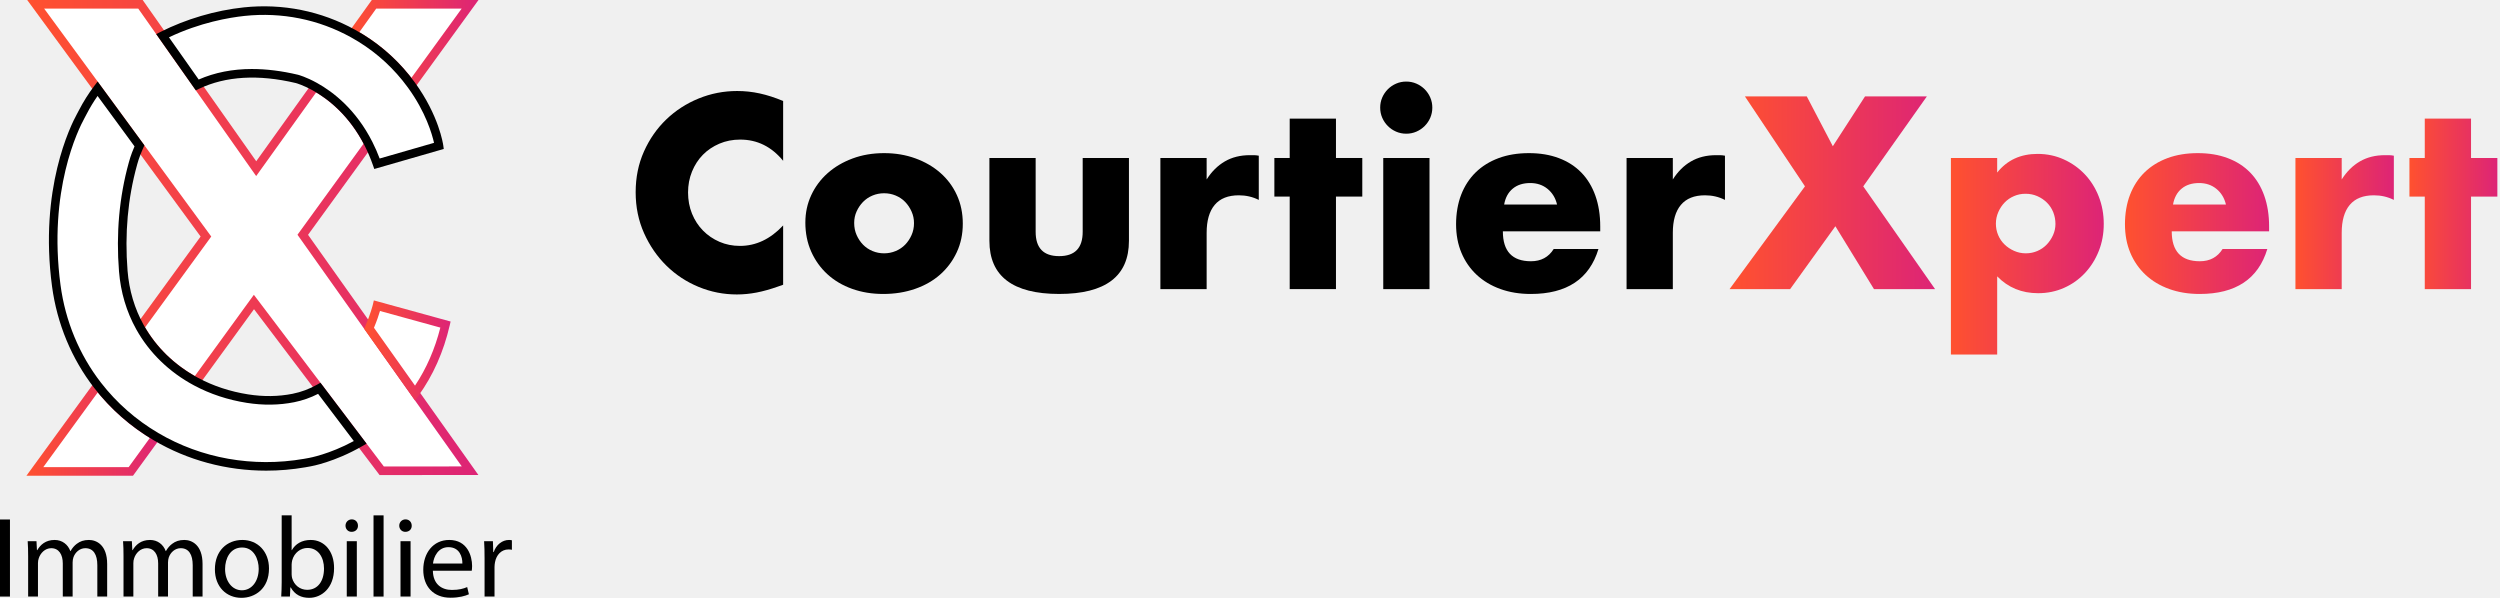
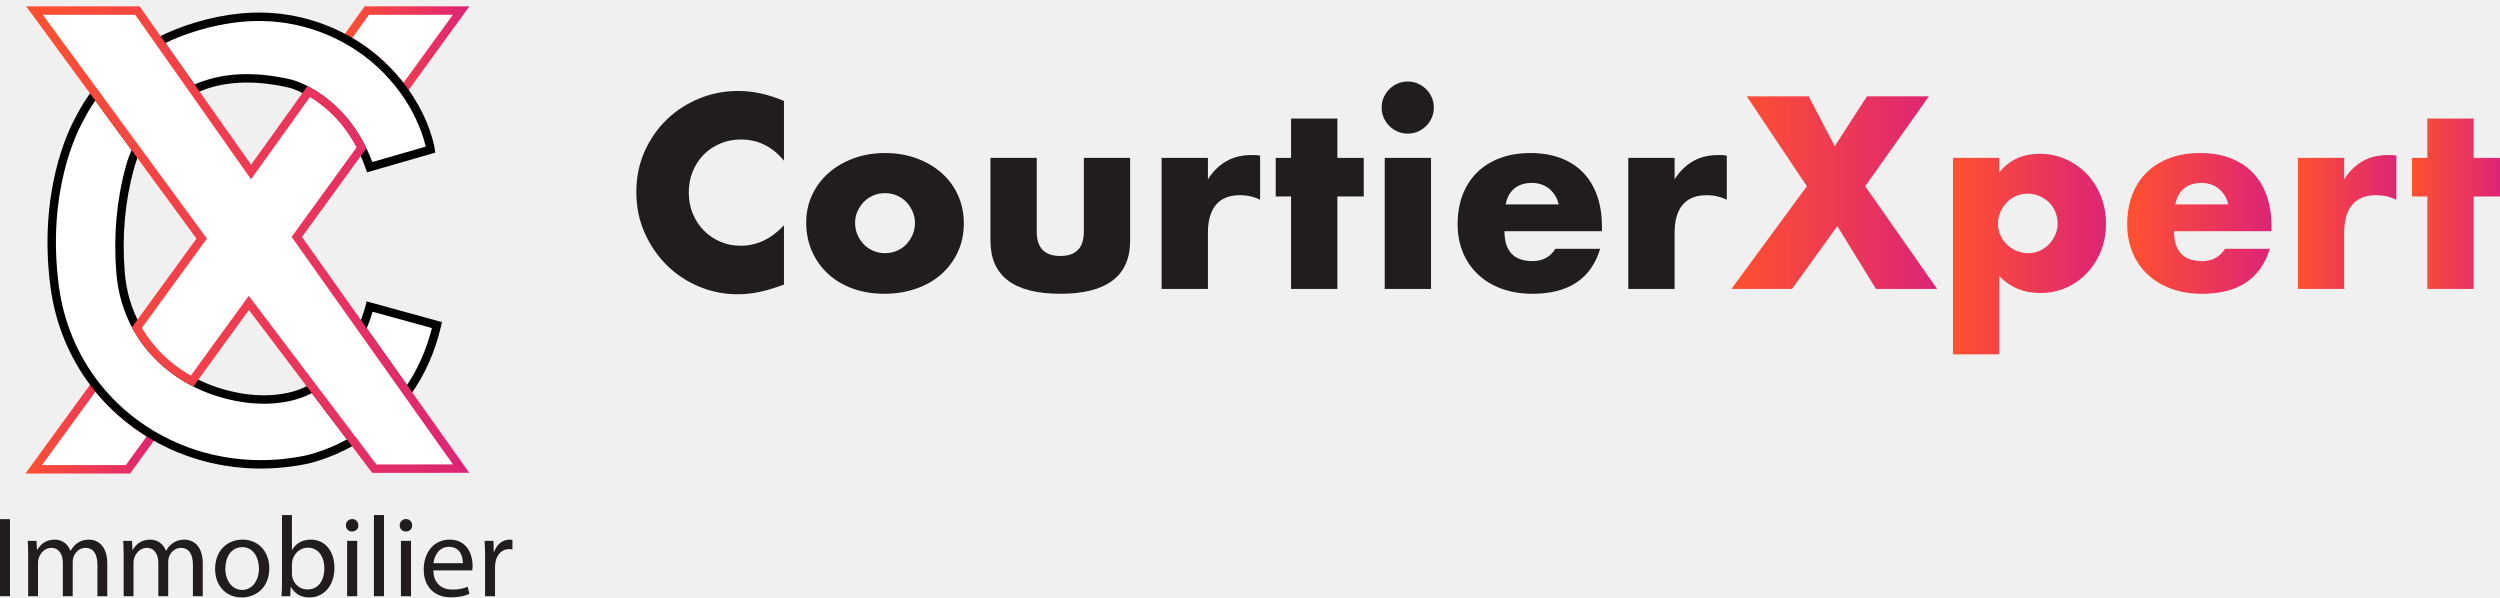
- <svg xmlns="http://www.w3.org/2000/svg" width="322" height="77" viewBox="0 0 322 77" fill="none">
-   <g clip-path="url(#clip0_2038_2549)">
-     <path d="M20.102 56.246L16.853 60.718H4.49L12.569 49.626C14.64 52.299 17.201 54.536 20.102 56.246Z" fill="white" />
-     <path d="M17.134 61.271H3.405L12.555 48.706L13.005 49.287C15.026 51.895 17.508 54.075 20.382 55.77L20.906 56.078L17.133 61.271H17.134ZM5.576 60.166H16.572L19.302 56.408C16.736 54.819 14.482 52.848 12.589 50.538L5.576 60.166Z" fill="url(#paint0_linear_2038_2549)" />
-     <path d="M60.546 60.626L49.165 60.636L46.395 56.978L41.126 50.017L32.707 38.897L25.255 49.154C22.184 47.513 19.681 45.114 18.026 42.134L26.525 30.465L17.962 18.784L12.565 11.424L4.595 0.552H18.09L20.938 4.597L25.404 10.937L32.998 21.723L40.563 11.168C42.552 12.271 45.416 14.46 47.48 18.552L38.996 30.24L47.537 42.283L53.458 50.632L60.546 60.626Z" fill="white" />
-     <path d="M48.891 61.189L32.716 39.824L25.418 49.867L24.994 49.641C21.802 47.936 19.226 45.432 17.542 42.402L17.371 42.093L25.84 30.465L3.505 0H18.376L33.002 20.769L40.4 10.446L40.83 10.684C42.92 11.844 45.856 14.108 47.973 18.303L48.124 18.604L39.676 30.244L61.614 61.178L48.891 61.189ZM32.698 37.97L49.439 60.084L59.477 60.075L38.316 30.236L46.833 18.503C45.001 15.022 42.581 13.014 40.721 11.897L32.994 22.678L17.804 1.105H5.685L27.209 30.464L18.682 42.171C20.185 44.746 22.39 46.899 25.094 48.435L32.698 37.97Z" fill="url(#paint1_linear_2038_2549)" />
-     <path d="M60.546 0.552L52.992 10.959C52.767 10.648 52.526 10.334 52.271 10.019C50.365 7.661 48.048 5.744 45.471 4.321L48.172 0.552H60.546Z" fill="white" />
-     <path d="M52.993 11.899L52.546 11.284C52.322 10.975 52.084 10.667 51.842 10.366C50.005 8.093 47.773 6.223 45.205 4.804L44.661 4.504L47.889 0H61.63L52.992 11.899H52.993ZM46.278 4.144C48.745 5.591 50.904 7.448 52.701 9.671C52.797 9.789 52.891 9.909 52.985 10.03L59.463 1.106H48.457L46.279 4.145L46.278 4.144Z" fill="url(#paint2_linear_2038_2549)" />
-     <path d="M56.541 18.788L48.556 21.09C48.234 20.172 47.871 19.328 47.48 18.552C45.416 14.46 42.552 12.271 40.563 11.168C39.199 10.411 38.246 10.164 38.246 10.164C32.663 8.842 28.493 9.468 25.404 10.937L20.938 4.597C24.58 2.756 28.384 1.826 31.445 1.502C36.368 0.981 41.265 1.994 45.471 4.321C48.048 5.744 50.365 7.661 52.271 10.019C52.526 10.334 52.766 10.648 52.992 10.959C56.039 15.146 56.541 18.788 56.541 18.788Z" fill="white" />
-     <path d="M48.208 21.766L48.035 21.274C47.733 20.415 47.381 19.582 46.987 18.801C44.997 14.857 42.25 12.735 40.295 11.65C39.065 10.968 38.181 10.718 38.111 10.699C33.272 9.555 29.076 9.802 25.641 11.435L25.22 11.635L20.118 4.392L20.689 4.103C23.948 2.456 27.748 1.337 31.388 0.952C36.406 0.422 41.369 1.42 45.74 3.837C48.433 5.325 50.776 7.288 52.702 9.671C52.957 9.986 53.205 10.31 53.44 10.634C56.534 14.884 57.069 18.558 57.09 18.712L57.155 19.186L48.209 21.765L48.208 21.766ZM32.471 8.889C34.325 8.889 36.295 9.135 38.374 9.627L38.385 9.63C38.426 9.641 39.422 9.903 40.832 10.685C42.923 11.845 45.858 14.109 47.974 18.305C48.314 18.978 48.624 19.687 48.9 20.417L55.903 18.398C55.659 17.306 54.845 14.443 52.545 11.284C52.321 10.975 52.084 10.667 51.841 10.366C50.005 8.093 47.772 6.223 45.204 4.804C41.032 2.497 36.294 1.544 31.503 2.05C29.562 2.256 25.789 2.885 21.762 4.807L25.591 10.243C27.656 9.339 29.955 8.887 32.471 8.887V8.889Z" fill="black" />
-     <path d="M46.396 56.978C42.855 59.025 39.893 59.525 39.893 59.525C39.67 59.566 39.448 59.607 39.228 59.645C32.322 60.837 25.603 59.49 20.103 56.246C17.202 54.536 14.64 52.299 12.569 49.626C9.797 46.052 7.902 41.701 7.248 36.8C5.589 24.36 9.657 16.288 10.403 14.935C10.501 14.756 10.596 14.576 10.69 14.395C11.245 13.326 11.875 12.337 12.565 11.424L17.962 18.784C17.346 20.141 17.121 21.09 17.121 21.09C15.702 26.21 15.571 31.058 15.879 34.909C16.091 37.572 16.842 40.002 18.026 42.134C19.681 45.114 22.184 47.513 25.255 49.154C27.245 50.219 29.475 50.964 31.867 51.341C33.818 51.649 35.821 51.655 37.792 51.261C39.03 51.014 40.137 50.578 41.126 50.017L46.396 56.978Z" fill="white" />
-     <path d="M34.286 60.621C29.178 60.621 24.175 59.289 19.822 56.722C16.826 54.956 14.239 52.683 12.132 49.965C9.22 46.211 7.342 41.684 6.7 36.873C5.028 24.333 9.088 16.177 9.918 14.669C10.022 14.48 10.123 14.288 10.199 14.141C10.753 13.073 11.401 12.048 12.124 11.091L12.572 10.499L18.598 18.719L18.465 19.013C17.882 20.298 17.66 21.211 17.657 21.219L17.653 21.239C16.461 25.536 16.05 30.121 16.429 34.866C16.631 37.39 17.33 39.745 18.508 41.866C20.088 44.71 22.511 47.062 25.514 48.667C27.471 49.715 29.638 50.431 31.952 50.795C33.937 51.108 35.865 51.083 37.683 50.719C38.795 50.497 39.862 50.098 40.852 49.536L41.273 49.297L47.212 57.142L46.671 57.455C43.085 59.529 40.108 60.048 39.984 60.069C39.768 60.11 39.543 60.15 39.32 60.189C37.644 60.478 35.958 60.621 34.285 60.621H34.286ZM12.567 12.36C12.056 13.09 11.591 13.858 11.18 14.649C11.102 14.8 10.997 15.001 10.887 15.201C10.085 16.656 6.169 24.528 7.796 36.726C8.412 41.343 10.213 45.687 13.005 49.287C15.026 51.895 17.508 54.075 20.383 55.77C25.938 59.046 32.597 60.228 39.134 59.101C39.352 59.063 39.572 59.023 39.792 58.982C39.827 58.975 42.413 58.521 45.572 56.805L40.971 50.728C40 51.228 38.969 51.589 37.9 51.803C35.953 52.193 33.895 52.221 31.78 51.887C29.343 51.502 27.06 50.748 24.993 49.641C21.802 47.936 19.225 45.432 17.542 42.402C16.286 40.141 15.541 37.635 15.327 34.953C14.938 30.081 15.361 25.37 16.585 20.951C16.611 20.842 16.819 20.022 17.327 18.851L12.566 12.359L12.567 12.36Z" fill="black" />
-     <path d="M57.38 41.803C56.54 45.421 55.127 48.317 53.458 50.632L47.537 42.283C48.265 40.606 48.556 39.377 48.556 39.377L57.38 41.803Z" fill="white" />
-     <path d="M53.454 51.581L46.907 42.348L47.031 42.063C47.728 40.457 48.016 39.261 48.02 39.249L48.152 38.693L48.704 38.844L58.039 41.412L57.919 41.928C57.133 45.318 55.782 48.354 53.907 50.955L53.455 51.581H53.454ZM48.167 42.215L53.453 49.669C54.923 47.469 56.018 44.96 56.717 42.194L48.943 40.055C48.8 40.536 48.551 41.298 48.167 42.215Z" fill="url(#paint3_linear_2038_2549)" />
-     <path d="M1.282 66.91V76.838H0V66.91H1.282Z" fill="black" />
-     <path d="M3.624 71.638C3.624 70.902 3.609 70.298 3.565 69.708H4.699L4.758 70.857H4.802C5.2 70.18 5.863 69.546 7.041 69.546C8.013 69.546 8.75 70.136 9.059 70.975H9.089C9.31 70.578 9.589 70.268 9.884 70.047C10.311 69.723 10.783 69.546 11.46 69.546C12.403 69.546 13.802 70.165 13.802 72.64V76.838H12.536V72.802C12.536 71.432 12.035 70.607 10.989 70.607C10.252 70.607 9.678 71.152 9.457 71.785C9.398 71.962 9.354 72.198 9.354 72.433V76.838H8.087V72.566C8.087 71.432 7.586 70.607 6.599 70.607C5.789 70.607 5.2 71.255 4.994 71.903C4.92 72.095 4.89 72.316 4.89 72.537V76.838H3.624V71.638Z" fill="black" />
-     <path d="M15.909 71.638C15.909 70.902 15.894 70.298 15.85 69.708H16.984L17.043 70.857H17.087C17.485 70.18 18.148 69.546 19.326 69.546C20.299 69.546 21.035 70.136 21.345 70.975H21.374C21.595 70.578 21.875 70.268 22.169 70.047C22.597 69.723 23.068 69.546 23.746 69.546C24.688 69.546 26.088 70.165 26.088 72.64V76.838H24.821V72.802C24.821 71.432 24.32 70.607 23.274 70.607C22.538 70.607 21.963 71.152 21.742 71.785C21.683 71.962 21.639 72.198 21.639 72.433V76.838H20.372V72.566C20.372 71.432 19.872 70.607 18.885 70.607C18.074 70.607 17.485 71.255 17.279 71.903C17.205 72.095 17.176 72.316 17.176 72.537V76.838H15.909V71.638Z" fill="black" />
-     <path d="M34.646 73.214C34.646 75.851 32.82 77 31.096 77C29.166 77 27.679 75.586 27.679 73.332C27.679 70.946 29.24 69.546 31.214 69.546C33.188 69.546 34.646 71.034 34.646 73.214ZM28.99 73.288C28.99 74.849 29.888 76.028 31.155 76.028C32.422 76.028 33.321 74.864 33.321 73.258C33.321 72.051 32.717 70.519 31.185 70.519C29.653 70.519 28.99 71.933 28.99 73.288Z" fill="black" />
-     <path d="M36.222 76.838C36.252 76.352 36.281 75.63 36.281 74.997V66.379H37.563V70.857H37.592C38.049 70.062 38.874 69.546 40.023 69.546C41.791 69.546 43.043 71.019 43.028 73.185C43.028 75.733 41.422 77 39.831 77C38.8 77 37.975 76.602 37.445 75.659H37.401L37.342 76.838H36.222ZM37.563 73.98C37.563 74.142 37.592 74.304 37.622 74.452C37.872 75.35 38.623 75.969 39.566 75.969C40.921 75.969 41.732 74.864 41.732 73.229C41.732 71.8 40.995 70.578 39.61 70.578C38.727 70.578 37.902 71.181 37.636 72.168C37.607 72.316 37.563 72.493 37.563 72.699V73.98Z" fill="black" />
-     <path d="M46.106 67.705C46.121 68.147 45.797 68.501 45.281 68.501C44.825 68.501 44.501 68.147 44.501 67.705C44.501 67.263 44.84 66.895 45.311 66.895C45.782 66.895 46.106 67.248 46.106 67.705ZM44.663 76.838V69.708H45.959V76.838H44.663Z" fill="black" />
-     <path d="M48.11 66.379H49.406V76.838H48.11V66.379Z" fill="black" />
-     <path d="M53.029 67.705C53.044 68.147 52.72 68.501 52.204 68.501C51.747 68.501 51.423 68.147 51.423 67.705C51.423 67.263 51.762 66.895 52.233 66.895C52.705 66.895 53.029 67.248 53.029 67.705ZM51.585 76.838V69.708H52.882V76.838H51.585Z" fill="black" />
-     <path d="M55.754 73.509C55.783 75.262 56.903 75.984 58.199 75.984C59.127 75.984 59.687 75.822 60.173 75.615L60.394 76.543C59.937 76.75 59.157 76.985 58.023 76.985C55.828 76.985 54.517 75.542 54.517 73.391C54.517 71.24 55.783 69.546 57.86 69.546C60.188 69.546 60.806 71.594 60.806 72.905C60.806 73.17 60.777 73.376 60.762 73.509H55.754ZM59.554 72.581C59.569 71.756 59.216 70.474 57.757 70.474C56.446 70.474 55.872 71.682 55.769 72.581H59.554Z" fill="black" />
-     <path d="M62.412 71.933C62.412 71.093 62.398 70.371 62.353 69.708H63.487L63.532 71.108H63.591C63.915 70.15 64.695 69.546 65.564 69.546C65.712 69.546 65.815 69.561 65.933 69.591V70.813C65.8 70.784 65.668 70.769 65.491 70.769C64.578 70.769 63.929 71.461 63.753 72.433C63.723 72.61 63.694 72.817 63.694 73.037V76.838H62.412V71.933Z" fill="black" />
-     <path d="M100.867 20.711C99.375 18.89 97.531 17.979 95.337 17.979C94.371 17.979 93.477 18.154 92.654 18.505C91.831 18.857 91.123 19.334 90.531 19.937C89.938 20.541 89.472 21.259 89.132 22.093C88.791 22.927 88.621 23.827 88.621 24.792C88.621 25.758 88.791 26.691 89.132 27.525C89.471 28.359 89.944 29.084 90.547 29.698C91.15 30.313 91.859 30.795 92.671 31.146C93.483 31.497 94.36 31.672 95.305 31.672C97.367 31.672 99.222 30.795 100.868 29.038V36.676L100.21 36.906C99.222 37.257 98.3 37.516 97.444 37.68C96.588 37.844 95.743 37.926 94.909 37.926C93.198 37.926 91.556 37.602 89.988 36.955C88.418 36.308 87.036 35.397 85.84 34.223C84.643 33.049 83.684 31.655 82.959 30.042C82.235 28.429 81.873 26.668 81.873 24.758C81.873 22.849 82.229 21.099 82.943 19.508C83.655 17.917 84.61 16.545 85.807 15.393C87.003 14.241 88.391 13.34 89.971 12.693C91.551 12.046 93.208 11.722 94.942 11.722C95.93 11.722 96.901 11.826 97.856 12.035C98.81 12.244 99.815 12.567 100.868 13.006V20.709L100.867 20.711Z" fill="black" />
-     <path d="M103.731 28.644C103.731 27.393 103.984 26.225 104.488 25.139C104.993 24.052 105.695 23.108 106.595 22.308C107.494 21.506 108.564 20.876 109.804 20.415C111.043 19.953 112.399 19.723 113.87 19.723C115.34 19.723 116.662 19.949 117.902 20.398C119.141 20.848 120.218 21.473 121.128 22.274C122.039 23.076 122.747 24.03 123.251 25.139C123.756 26.247 124.008 27.471 124.008 28.809C124.008 30.148 123.75 31.371 123.235 32.48C122.719 33.588 122.011 34.543 121.111 35.344C120.211 36.146 119.13 36.766 117.869 37.204C116.607 37.643 115.24 37.862 113.77 37.862C112.3 37.862 110.982 37.642 109.754 37.204C108.525 36.765 107.466 36.139 106.577 35.327C105.689 34.515 104.992 33.544 104.486 32.413C103.981 31.284 103.729 30.027 103.729 28.644H103.731ZM110.019 28.711C110.019 29.282 110.123 29.803 110.332 30.274C110.541 30.746 110.815 31.158 111.156 31.509C111.495 31.86 111.901 32.134 112.374 32.332C112.845 32.529 113.345 32.628 113.871 32.628C114.398 32.628 114.897 32.529 115.369 32.332C115.841 32.134 116.247 31.86 116.587 31.509C116.927 31.158 117.201 30.746 117.41 30.274C117.619 29.803 117.723 29.292 117.723 28.743C117.723 28.194 117.619 27.717 117.41 27.245C117.201 26.774 116.927 26.362 116.587 26.01C116.247 25.66 115.841 25.385 115.369 25.187C114.897 24.989 114.398 24.891 113.871 24.891C113.345 24.891 112.845 24.989 112.374 25.187C111.901 25.385 111.495 25.66 111.156 26.01C110.815 26.362 110.541 26.767 110.332 27.228C110.123 27.69 110.019 28.183 110.019 28.71V28.711Z" fill="black" />
-     <path d="M133.392 20.348V29.862C133.392 31.948 134.401 32.99 136.421 32.99C138.441 32.99 139.45 31.948 139.45 29.862V20.348H145.408V31.014C145.408 33.297 144.656 35.009 143.154 36.15C141.65 37.29 139.406 37.861 136.422 37.861C133.438 37.861 131.192 37.29 129.69 36.15C128.187 35.009 127.435 33.297 127.435 31.014V20.348H133.394H133.392Z" fill="black" />
-     <path d="M149.458 20.348H155.416V23.114C156.052 22.105 156.832 21.332 157.754 20.793C158.675 20.255 159.75 19.986 160.98 19.986H161.49C161.676 19.986 161.89 20.009 162.131 20.053V25.748C161.341 25.353 160.485 25.155 159.564 25.155C158.181 25.155 157.144 25.567 156.453 26.39C155.761 27.213 155.416 28.414 155.416 29.994V37.237H149.458V20.348Z" fill="black" />
-     <path d="M172.072 25.32V37.237H166.114V25.32H164.139V20.349H166.114V15.279H172.072V20.349H175.463V25.32H172.072Z" fill="black" />
-     <path d="M177.768 13.863C177.768 13.402 177.855 12.969 178.031 12.563C178.207 12.157 178.448 11.801 178.755 11.493C179.063 11.186 179.419 10.945 179.825 10.769C180.231 10.593 180.665 10.506 181.125 10.506C181.586 10.506 182.019 10.594 182.425 10.769C182.831 10.945 183.187 11.186 183.495 11.493C183.802 11.801 184.044 12.157 184.22 12.563C184.395 12.969 184.483 13.403 184.483 13.863C184.483 14.324 184.394 14.758 184.22 15.163C184.044 15.569 183.802 15.926 183.495 16.233C183.187 16.541 182.831 16.782 182.425 16.958C182.019 17.133 181.586 17.221 181.125 17.221C180.665 17.221 180.23 17.133 179.825 16.958C179.419 16.782 179.062 16.541 178.755 16.233C178.448 15.925 178.207 15.569 178.031 15.163C177.855 14.757 177.768 14.324 177.768 13.863ZM184.121 20.348V37.237H178.163V20.348H184.121Z" fill="black" />
-     <path d="M193.569 29.797C193.569 32.365 194.776 33.649 197.19 33.649C198.484 33.649 199.461 33.122 200.119 32.069H205.881C204.717 35.932 201.81 37.863 197.157 37.863C195.73 37.863 194.424 37.649 193.239 37.221C192.054 36.793 191.039 36.184 190.194 35.394C189.349 34.604 188.696 33.66 188.235 32.563C187.773 31.465 187.543 30.237 187.543 28.875C187.543 27.514 187.762 26.204 188.201 25.073C188.641 23.943 189.266 22.982 190.078 22.192C190.89 21.402 191.872 20.793 193.024 20.365C194.177 19.937 195.476 19.723 196.925 19.723C198.373 19.723 199.635 19.937 200.777 20.365C201.917 20.793 202.883 21.413 203.674 22.225C204.464 23.037 205.067 24.03 205.485 25.204C205.902 26.379 206.11 27.701 206.11 29.171V29.796H193.567L193.569 29.797ZM200.548 26.34C200.35 25.506 199.944 24.837 199.33 24.332C198.715 23.828 197.97 23.575 197.092 23.575C196.171 23.575 195.419 23.817 194.838 24.3C194.256 24.783 193.888 25.463 193.735 26.341H200.549L200.548 26.34Z" fill="black" />
-     <path d="M209.502 20.348H215.46V23.114C216.096 22.105 216.876 21.332 217.798 20.793C218.719 20.255 219.795 19.986 221.024 19.986H221.534C221.72 19.986 221.934 20.009 222.175 20.053V25.748C221.386 25.353 220.529 25.155 219.608 25.155C218.225 25.155 217.188 25.567 216.497 26.39C215.805 27.213 215.46 28.414 215.46 29.994V37.237H209.502V20.348Z" fill="black" />
-     <path d="M232.481 24.002L224.744 12.414H232.711L236.068 18.834L240.216 12.414H248.182L239.985 24.002L249.236 37.237H241.368L236.397 29.139L230.57 37.237H222.768L232.479 24.002H232.481Z" fill="url(#paint4_linear_2038_2549)" />
-     <path d="M257.236 45.664H251.277V20.348H257.236V22.225C258.508 20.623 260.243 19.822 262.438 19.822C263.645 19.822 264.77 20.057 265.812 20.53C266.854 21.002 267.759 21.644 268.528 22.456C269.295 23.268 269.894 24.223 270.322 25.32C270.75 26.417 270.964 27.591 270.964 28.842C270.964 30.093 270.75 31.257 270.322 32.332C269.894 33.407 269.302 34.351 268.544 35.163C267.787 35.975 266.893 36.611 265.861 37.072C264.829 37.533 263.71 37.764 262.504 37.764C260.397 37.764 258.641 37.039 257.237 35.591V45.664H257.236ZM264.742 28.842C264.742 28.316 264.648 27.817 264.462 27.344C264.275 26.873 264.006 26.462 263.656 26.11C263.304 25.759 262.892 25.479 262.421 25.27C261.949 25.062 261.439 24.957 260.89 24.957C260.341 24.957 259.87 25.056 259.409 25.254C258.947 25.451 258.547 25.726 258.207 26.077C257.866 26.428 257.592 26.84 257.384 27.311C257.175 27.784 257.071 28.283 257.071 28.809C257.071 29.336 257.17 29.829 257.367 30.291C257.565 30.752 257.839 31.152 258.191 31.492C258.541 31.833 258.953 32.107 259.425 32.315C259.897 32.524 260.396 32.628 260.923 32.628C261.45 32.628 261.943 32.529 262.404 32.332C262.866 32.134 263.265 31.86 263.606 31.509C263.946 31.158 264.22 30.752 264.429 30.291C264.637 29.829 264.742 29.347 264.742 28.842Z" fill="url(#paint5_linear_2038_2549)" />
-     <path d="M279.72 29.797C279.72 32.365 280.927 33.649 283.341 33.649C284.636 33.649 285.612 33.122 286.271 32.069H292.032C290.868 35.932 287.961 37.863 283.308 37.863C281.881 37.863 280.576 37.649 279.391 37.221C278.206 36.793 277.19 36.184 276.345 35.394C275.5 34.604 274.847 33.66 274.386 32.563C273.925 31.465 273.695 30.237 273.695 28.875C273.695 27.514 273.914 26.204 274.353 25.073C274.792 23.943 275.417 22.982 276.229 22.192C277.041 21.402 278.024 20.793 279.175 20.365C280.328 19.937 281.628 19.723 283.076 19.723C284.524 19.723 285.786 19.937 286.928 20.365C288.069 20.793 289.035 21.413 289.825 22.225C290.615 23.037 291.218 24.03 291.636 25.204C292.053 26.379 292.261 27.701 292.261 29.171V29.796H279.718L279.72 29.797ZM286.7 26.34C286.502 25.506 286.096 24.837 285.482 24.332C284.867 23.828 284.121 23.575 283.244 23.575C282.322 23.575 281.57 23.817 280.989 24.3C280.407 24.783 280.04 25.463 279.886 26.341H286.701L286.7 26.34Z" fill="url(#paint6_linear_2038_2549)" />
-     <path d="M295.653 20.348H301.612V23.114C302.248 22.105 303.028 21.332 303.949 20.793C304.871 20.255 305.946 19.986 307.175 19.986H307.685C307.871 19.986 308.086 20.009 308.327 20.053V25.748C307.537 25.353 306.681 25.155 305.759 25.155C304.376 25.155 303.34 25.567 302.648 26.39C301.957 27.213 301.612 28.414 301.612 29.994V37.237H295.653V20.348Z" fill="url(#paint7_linear_2038_2549)" />
-     <path d="M318.269 25.32V37.237H312.31V25.32H310.336V20.349H312.31V15.279H318.269V20.349H321.66V25.32H318.269Z" fill="url(#paint8_linear_2038_2549)" />
+ <svg xmlns="http://www.w3.org/2000/svg" width="1180" height="282" viewBox="0 0 1180 282" fill="none">
+   <g clip-path="url(#clip0_1837_369)">
+     <path d="M4.701 245.046V281.407H0V245.046H4.701Z" fill="#211D1D" />
+     <path d="M13.293 262.363C13.293 259.665 13.239 257.454 13.077 255.296H17.238L17.454 259.504H17.617C19.076 257.022 21.507 254.702 25.831 254.702C29.397 254.702 32.099 256.86 33.234 259.935H33.342C34.152 258.479 35.179 257.346 36.26 256.537C37.827 255.35 39.556 254.702 42.042 254.702C45.5 254.702 50.634 256.968 50.634 266.031V281.407H45.987V266.625C45.987 261.608 44.15 258.587 40.313 258.587C37.611 258.587 35.503 260.583 34.693 262.902C34.477 263.55 34.315 264.413 34.315 265.276V281.407H29.667V265.762C29.667 261.608 27.83 258.587 24.209 258.587C21.237 258.587 19.076 260.96 18.319 263.334C18.049 264.035 17.941 264.844 17.941 265.654V281.407H13.293V262.363Z" fill="#211D1D" />
+     <path d="M58.361 262.363C58.361 259.665 58.307 257.454 58.145 255.296H62.306L62.522 259.504H62.684C64.144 257.022 66.575 254.702 70.898 254.702C74.465 254.702 77.167 256.86 78.302 259.935H78.41C79.22 258.479 80.247 257.346 81.328 256.537C82.895 255.35 84.624 254.702 87.11 254.702C90.568 254.702 95.702 256.968 95.702 266.031V281.407H91.055V266.625C91.055 261.608 89.217 258.587 85.381 258.587C82.679 258.587 80.571 260.583 79.761 262.902C79.544 263.55 79.382 264.413 79.382 265.276V281.407H74.735V265.762C74.735 261.608 72.898 258.587 69.277 258.587C66.305 258.587 64.144 260.96 63.387 263.334C63.117 264.035 63.009 264.844 63.009 265.654V281.407H58.361V262.363Z" fill="#211D1D" />
+     <path d="M127.098 268.135C127.098 277.792 120.397 282 114.075 282C106.996 282 101.538 276.821 101.538 268.567C101.538 259.827 107.266 254.702 114.507 254.702C121.748 254.702 127.098 260.151 127.098 268.135ZM106.348 268.405C106.348 274.124 109.644 278.439 114.291 278.439C118.938 278.439 122.235 274.178 122.235 268.297C122.235 263.873 120.019 258.263 114.399 258.263C108.779 258.263 106.348 263.442 106.348 268.405Z" fill="#211D1D" />
+     <path d="M132.88 281.407C132.988 279.626 133.097 276.983 133.097 274.663V243.103H137.798V259.504H137.906C139.581 256.59 142.607 254.702 146.822 254.702C153.307 254.702 157.9 260.097 157.846 268.027C157.846 277.36 151.956 282 146.12 282C142.337 282 139.311 280.543 137.366 277.091H137.203L136.987 281.407H132.88ZM137.798 270.941C137.798 271.534 137.906 272.128 138.014 272.667C138.933 275.958 141.689 278.224 145.147 278.224C150.119 278.224 153.091 274.178 153.091 268.189C153.091 262.956 150.389 258.479 145.309 258.479C142.067 258.479 139.041 260.691 138.068 264.305C137.96 264.845 137.798 265.492 137.798 266.247V270.941Z" fill="#211D1D" />
+     <path d="M169.14 247.959C169.194 249.577 168.005 250.872 166.114 250.872C164.439 250.872 163.25 249.577 163.25 247.959C163.25 246.34 164.493 244.992 166.222 244.992C167.951 244.992 169.14 246.286 169.14 247.959ZM163.844 281.407V255.296H168.6V281.407H163.844Z" fill="#211D1D" />
+     <path d="M176.49 243.103H181.245V281.407H176.49V243.103Z" fill="#211D1D" />
+     <path d="M194.535 247.959C194.589 249.577 193.4 250.872 191.509 250.872C189.834 250.872 188.645 249.577 188.645 247.959C188.645 246.34 189.888 244.992 191.617 244.992C193.346 244.992 194.535 246.286 194.535 247.959ZM189.239 281.407V255.296H193.995V281.407H189.239Z" fill="#211D1D" />
+     <path d="M204.532 269.214C204.64 275.634 208.747 278.278 213.503 278.278C216.907 278.278 218.96 277.684 220.744 276.929L221.554 280.328C219.879 281.083 217.015 281.946 212.854 281.946C204.802 281.946 199.993 276.659 199.993 268.783C199.993 260.906 204.64 254.702 212.26 254.702C220.798 254.702 223.067 262.201 223.067 267.002C223.067 267.973 222.959 268.729 222.905 269.214H204.532ZM218.474 265.816C218.528 262.794 217.231 258.101 211.881 258.101C207.072 258.101 204.964 262.525 204.586 265.816H218.474Z" fill="#211D1D" />
+     <path d="M228.957 263.442C228.957 260.367 228.903 257.723 228.741 255.296H232.902L233.064 260.421H233.28C234.469 256.914 237.333 254.702 240.522 254.702C241.062 254.702 241.44 254.756 241.873 254.864V259.342C241.386 259.234 240.9 259.18 240.251 259.18C236.901 259.18 234.523 261.716 233.875 265.276C233.767 265.923 233.659 266.679 233.659 267.488V281.407H228.957V263.442Z" fill="#211D1D" />
+     <path d="M370.028 75.851C364.553 69.182 357.788 65.844 349.74 65.844C346.197 65.844 342.918 66.488 339.898 67.772C336.879 69.06 334.282 70.807 332.11 73.015C329.935 75.227 328.226 77.857 326.976 80.912C325.727 83.967 325.105 87.261 325.105 90.798C325.105 94.335 325.727 97.751 326.976 100.805C328.223 103.86 329.955 106.514 332.171 108.763C334.383 111.015 336.98 112.782 339.959 114.066C342.938 115.354 346.157 115.995 349.622 115.995C357.187 115.995 363.993 112.782 370.031 106.349V134.321L367.617 135.164C363.993 136.448 360.612 137.396 357.471 137.996C354.33 138.596 351.229 138.899 348.173 138.899C341.894 138.899 335.872 137.713 330.117 135.342C324.359 132.972 319.289 129.637 314.902 125.335C310.511 121.036 306.992 115.931 304.334 110.024C301.676 104.116 300.349 97.666 300.349 90.673C300.349 83.68 301.656 77.27 304.273 71.444C306.888 65.618 310.39 60.594 314.781 56.372C319.168 52.154 324.261 48.857 330.057 46.486C335.852 44.116 341.931 42.929 348.291 42.929C351.915 42.929 355.478 43.31 358.981 44.076C362.483 44.841 366.168 46.025 370.031 47.633V75.844L370.028 75.851Z" fill="#211D1D" />
+     <path d="M380.535 104.905C380.535 100.323 381.461 96.044 383.311 92.066C385.162 88.087 387.739 84.631 391.039 81.698C394.339 78.764 398.263 76.454 402.812 74.765C407.358 73.076 412.333 72.233 417.727 72.233C423.121 72.233 427.971 73.059 432.52 74.705C437.066 76.353 441.014 78.643 444.354 81.576C447.695 84.513 450.292 88.006 452.143 92.066C453.994 96.125 454.919 100.606 454.919 105.509C454.919 110.411 453.973 114.893 452.082 118.952C450.191 123.012 447.593 126.508 444.294 129.442C440.991 132.378 437.026 134.648 432.398 136.253C427.768 137.861 422.756 138.663 417.362 138.663C411.969 138.663 407.136 137.858 402.63 136.253C398.121 134.644 394.237 132.355 390.975 129.381C387.715 126.407 385.159 122.85 383.305 118.709C381.45 114.572 380.528 109.97 380.528 104.905H380.535ZM403.603 105.148C403.603 107.239 403.984 109.147 404.751 110.873C405.514 112.603 406.521 114.11 407.77 115.395C409.017 116.683 410.506 117.684 412.239 118.409C413.968 119.134 415.802 119.495 417.734 119.495C419.666 119.495 421.496 119.134 423.229 118.409C424.958 117.684 426.447 116.683 427.697 115.395C428.943 114.11 429.95 112.603 430.717 110.873C431.48 109.147 431.865 107.276 431.865 105.266C431.865 103.257 431.483 101.51 430.717 99.78C429.95 98.054 428.943 96.547 427.697 95.259C426.447 93.974 424.958 92.969 423.229 92.244C421.496 91.519 419.666 91.159 417.734 91.159C415.802 91.159 413.968 91.519 412.239 92.244C410.506 92.969 409.017 93.974 407.77 95.259C406.521 96.547 405.514 98.03 404.751 99.72C403.984 101.409 403.603 103.216 403.603 105.145V105.148Z" fill="#211D1D" />
+     <path d="M489.345 74.522V109.366C489.345 117.003 493.047 120.82 500.457 120.82C507.867 120.82 511.568 117.003 511.568 109.366V74.522H533.427V113.584C533.427 121.943 530.667 128.214 525.156 132.392C519.64 136.57 511.406 138.66 500.46 138.66C489.514 138.66 481.276 136.57 475.764 132.392C470.249 128.214 467.493 121.943 467.493 113.584V74.522H489.352H489.345Z" fill="#211D1D" />
+     <path d="M548.281 74.522H570.139V84.651C572.473 80.956 575.334 78.124 578.715 76.151C582.095 74.182 586.04 73.197 590.549 73.197H592.42C593.102 73.197 593.889 73.278 594.774 73.44V94.298C591.876 92.851 588.735 92.126 585.355 92.126C580.282 92.126 576.479 93.634 573.942 96.648C571.406 99.662 570.139 104.062 570.139 109.848V136.374H548.281V74.522Z" fill="#211D1D" />
+     <path d="M631.243 92.73V136.374H609.385V92.73H602.14V74.526H609.385V55.958H631.243V74.526H643.682V92.73H631.243Z" fill="#211D1D" />
+     <path d="M652.136 50.772C652.136 49.083 652.457 47.498 653.102 46.011C653.747 44.524 654.632 43.219 655.76 42.093C656.888 40.967 658.195 40.083 659.684 39.439C661.174 38.795 662.764 38.475 664.453 38.475C666.142 38.475 667.733 38.799 669.222 39.439C670.711 40.083 672.018 40.967 673.147 42.093C674.271 43.219 675.159 44.524 675.805 46.011C676.45 47.498 676.77 49.086 676.77 50.772C676.77 52.458 676.446 54.049 675.805 55.533C675.159 57.02 674.275 58.328 673.147 59.451C672.018 60.577 670.711 61.46 669.222 62.104C667.733 62.748 666.142 63.069 664.453 63.069C662.764 63.069 661.17 62.748 659.684 62.104C658.195 61.46 656.884 60.577 655.76 59.451C654.632 58.325 653.747 57.02 653.102 55.533C652.457 54.046 652.136 52.458 652.136 50.772ZM675.443 74.522V136.374H653.585V74.522H675.443Z" fill="#211D1D" />
+     <path d="M710.102 109.127C710.102 118.531 714.53 123.234 723.385 123.234C728.134 123.234 731.717 121.306 734.132 117.448H755.268C750.999 131.596 740.333 138.667 723.264 138.667C718.029 138.667 713.24 137.885 708.893 136.317C704.546 134.749 700.821 132.52 697.721 129.624C694.62 126.731 692.226 123.275 690.533 119.256C688.841 115.236 687.997 110.739 687.997 105.752C687.997 100.765 688.801 95.967 690.412 91.826C692.023 87.686 694.316 84.169 697.295 81.276C700.274 78.383 703.878 76.151 708.103 74.583C712.331 73.015 717.1 72.233 722.413 72.233C727.725 72.233 732.356 73.015 736.544 74.583C740.728 76.151 744.271 78.424 747.173 81.394C750.07 84.368 752.282 88.006 753.816 92.305C755.346 96.608 756.109 101.449 756.109 106.834V109.123H710.095L710.102 109.127ZM735.706 96.466C734.98 93.411 733.491 90.96 731.238 89.112C728.982 87.264 726.246 86.341 723.027 86.341C719.647 86.341 716.887 87.227 714.756 88.994C712.622 90.764 711.274 93.256 710.71 96.469H735.71L735.706 96.466Z" fill="#211D1D" />
+     <path d="M768.551 74.522H790.41V84.651C792.744 80.956 795.604 78.124 798.985 76.151C802.366 74.182 806.311 73.197 810.819 73.197H812.691C813.373 73.197 814.16 73.278 815.045 73.44V94.298C812.147 92.851 809.006 92.126 805.625 92.126C800.552 92.126 796.749 93.634 794.213 96.648C791.676 99.662 790.41 104.062 790.41 109.848V136.374H768.551V74.522Z" fill="#211D1D" />
+     <path d="M852.848 87.905L824.468 45.465H853.692L866.01 68.976L881.225 45.465H910.449L880.377 87.905L914.313 136.374H885.45L867.215 106.716L845.84 136.374H817.216L852.841 87.905H852.848Z" fill="url(#paint0_linear_1837_369)" />
+     <path d="M943.663 167.239H921.804V74.522H943.663V81.394C948.331 75.527 954.694 72.594 962.745 72.594C967.173 72.594 971.3 73.457 975.123 75.187C978.947 76.916 982.267 79.267 985.087 82.24C987.904 85.214 990.099 88.711 991.669 92.73C993.24 96.749 994.023 101.048 994.023 105.63C994.023 110.213 993.24 114.474 991.669 118.409C990.099 122.347 987.927 125.804 985.148 128.777C982.371 131.751 979.089 134.081 975.306 135.77C971.52 137.46 967.413 138.303 962.988 138.303C955.261 138.303 948.817 135.649 943.666 130.345V167.239H943.663ZM971.199 105.63C971.199 103.702 970.854 101.874 970.172 100.144C969.487 98.418 968.5 96.911 967.214 95.623C965.923 94.338 964.414 93.313 962.685 92.548C960.952 91.786 959.081 91.401 957.068 91.401C955.055 91.401 953.326 91.762 951.634 92.487C949.942 93.212 948.472 94.217 947.226 95.502C945.977 96.79 944.97 98.297 944.207 100.023C943.44 101.753 943.058 103.58 943.058 105.509C943.058 107.438 943.42 109.245 944.146 110.934C944.872 112.623 945.875 114.09 947.165 115.334C948.452 116.582 949.962 117.587 951.694 118.349C953.424 119.114 955.258 119.495 957.189 119.495C959.121 119.495 960.932 119.134 962.624 118.409C964.316 117.684 965.782 116.683 967.031 115.395C968.277 114.11 969.284 112.623 970.051 110.934C970.814 109.245 971.199 107.478 971.199 105.63Z" fill="url(#paint1_linear_1837_369)" />
+     <path d="M1026.15 109.127C1026.15 118.531 1030.57 123.234 1039.43 123.234C1044.18 123.234 1047.76 121.306 1050.18 117.448H1071.31C1067.04 131.596 1056.38 138.667 1039.31 138.667C1034.07 138.667 1029.28 137.885 1024.94 136.317C1020.59 134.749 1016.86 132.52 1013.76 129.624C1010.66 126.731 1008.27 123.275 1006.58 119.256C1004.89 115.236 1004.04 110.739 1004.04 105.752C1004.04 100.765 1004.84 95.967 1006.46 91.826C1008.07 87.686 1010.36 84.169 1013.34 81.276C1016.32 78.383 1019.92 76.151 1024.15 74.583C1028.37 73.015 1033.14 72.233 1038.46 72.233C1043.77 72.233 1048.4 73.015 1052.59 74.583C1056.77 76.151 1060.32 78.424 1063.22 81.394C1066.11 84.368 1068.33 88.006 1069.86 92.305C1071.39 96.608 1072.15 101.449 1072.15 106.834V109.123H1026.14L1026.15 109.127ZM1051.75 96.466C1051.02 93.411 1049.53 90.96 1047.28 89.112C1045.03 87.264 1042.29 86.341 1039.07 86.341C1035.69 86.341 1032.93 87.227 1030.8 88.994C1028.67 90.764 1027.32 93.256 1026.75 96.469H1051.75L1051.75 96.466Z" fill="url(#paint2_linear_1837_369)" />
+     <path d="M1084.6 74.522H1106.45V84.651C1108.79 80.956 1111.65 78.124 1115.03 76.151C1118.41 74.182 1122.35 73.197 1126.86 73.197H1128.73C1129.42 73.197 1130.2 73.278 1131.09 73.44V94.298C1128.19 92.851 1125.05 92.126 1121.67 92.126C1116.6 92.126 1112.79 93.634 1110.26 96.648C1107.72 99.662 1106.45 104.062 1106.45 109.848V136.374H1084.6V74.522Z" fill="url(#paint3_linear_1837_369)" />
+     <path d="M1167.56 92.73V136.374H1145.7V92.73H1138.46V74.526H1145.7V55.958H1167.56V74.526H1180V92.73H1167.56Z" fill="url(#paint4_linear_1837_369)" />
+     <g clip-path="url(#clip1_1837_369)">
+       <path d="M72.092 205.416L60.397 221.512H15.906L44.98 181.594C52.435 191.212 61.652 199.264 72.092 205.416Z" fill="white" />
+       <path d="M61.41 223.5H12L44.93 178.284L46.551 180.375C53.823 189.758 62.756 197.604 73.1 203.703L74.985 204.813L61.407 223.5H61.41ZM19.816 219.524H59.386L69.213 205.999C59.976 200.281 51.865 193.19 45.053 184.874L19.816 219.524Z" fill="url(#paint5_linear_1837_369)" />
+       <path d="M217.64 4.988L190.455 42.438C189.643 41.321 188.778 40.191 187.861 39.055C181.002 30.57 172.663 23.671 163.389 18.549L173.11 4.988H217.64Z" fill="white" />
+       <path d="M190.458 45.82L188.848 43.607C188.043 42.497 187.188 41.387 186.317 40.304C179.707 32.127 171.672 25.394 162.432 20.288L160.473 19.208L172.09 3H221.54L190.455 45.82H190.458ZM166.291 17.913C175.171 23.121 182.941 29.804 189.408 37.806C189.753 38.23 190.091 38.66 190.428 39.094L213.744 6.979H174.134L166.295 17.916L166.291 17.913Z" fill="url(#paint6_linear_1837_369)" />
+       <path d="M203.227 70.614L174.492 78.9C173.332 75.597 172.026 72.558 170.618 69.765C163.19 55.038 152.883 47.162 145.726 43.19C140.816 40.466 137.386 39.578 137.386 39.578C117.295 34.821 102.289 37.074 91.17 42.361L75.097 19.543C88.205 12.92 101.895 9.57 112.912 8.404C130.627 6.532 148.251 10.177 163.389 18.549C172.663 23.671 181.002 30.57 187.861 39.055C188.778 40.191 189.643 41.321 190.455 42.438C201.422 57.506 203.227 70.614 203.227 70.614Z" fill="white" />
+       <path d="M173.239 81.332L172.616 79.559C171.53 76.468 170.261 73.473 168.843 70.66C161.683 56.466 151.796 48.832 144.762 44.926C140.335 42.471 137.155 41.573 136.903 41.503C119.485 37.385 104.387 38.276 92.025 44.154L90.511 44.873L72.149 18.804L74.203 17.767C85.932 11.84 99.606 7.811 112.706 6.426C130.763 4.517 148.625 8.109 164.356 16.81C174.048 22.164 182.48 29.228 189.411 37.806C190.329 38.939 191.22 40.105 192.068 41.268C203.201 56.565 205.126 69.785 205.202 70.342L205.437 72.045L173.243 81.329L173.239 81.332ZM116.603 34.989C123.275 34.989 130.366 35.874 137.847 37.647L137.887 37.657C138.036 37.696 141.621 38.641 146.693 41.454C154.218 45.628 164.78 53.776 172.398 68.874C173.62 71.299 174.737 73.85 175.727 76.478L200.931 69.209C200.053 65.282 197.124 54.978 188.848 43.607C188.039 42.497 187.188 41.387 186.313 40.304C179.703 32.127 171.669 25.394 162.428 20.288C147.412 11.986 130.362 8.556 113.12 10.379C106.136 11.117 92.558 13.384 78.063 20.299L91.846 39.863C99.274 36.61 107.551 34.983 116.603 34.983V34.989Z" fill="black" />
+       <path d="M166.716 208.05C153.973 215.419 143.314 217.218 143.314 217.218C142.512 217.367 141.714 217.513 140.922 217.649C116.069 221.939 91.886 217.092 72.093 205.416C61.653 199.264 52.435 191.212 44.98 181.594C35.004 168.732 28.185 153.074 25.833 135.434C19.863 90.665 34.5 61.618 37.184 56.748C37.539 56.105 37.88 55.455 38.218 54.803C40.216 50.956 42.482 47.398 44.967 44.111L64.389 70.6C62.173 75.484 61.361 78.9 61.361 78.9C56.255 97.325 55.785 114.772 56.891 128.632C57.657 138.214 60.357 146.957 64.618 154.631C70.575 165.356 79.584 173.99 90.633 179.894C97.797 183.728 105.821 186.408 114.429 187.767C121.45 188.873 128.66 188.896 135.753 187.478C140.21 186.587 144.192 185.02 147.751 182.999L166.716 208.05Z" fill="white" />
+       <path d="M123.136 221.164C104.754 221.164 86.75 216.37 71.082 207.129C60.3 200.774 50.99 192.594 43.41 182.813C32.93 169.302 26.171 153.011 23.861 135.699C17.841 90.569 32.453 61.217 35.441 55.79C35.816 55.111 36.177 54.418 36.452 53.892C38.446 50.048 40.779 46.357 43.38 42.915L44.99 40.784L66.678 70.365L66.198 71.425C64.101 76.047 63.302 79.334 63.292 79.364L63.276 79.433C58.988 94.9 57.507 111.4 58.872 128.476C59.598 137.558 62.116 146.033 66.354 153.667C72.039 163.901 80.76 172.367 91.568 178.142C98.612 181.912 106.408 184.49 114.737 185.802C121.88 186.928 128.818 186.836 135.362 185.527C139.364 184.728 143.201 183.294 146.766 181.269L148.28 180.408L169.654 208.643L167.706 209.77C154.801 217.231 144.089 219.1 143.642 219.176C142.863 219.322 142.055 219.468 141.253 219.607C135.22 220.647 129.153 221.164 123.133 221.164H123.136ZM44.973 47.48C43.135 50.108 41.461 52.871 39.984 55.717C39.702 56.264 39.324 56.986 38.927 57.705C36.041 62.94 21.95 91.272 27.804 135.169C30.021 151.785 36.501 167.417 46.55 180.375C53.823 189.758 62.755 197.604 73.103 203.703C93.092 215.495 117.056 219.749 140.584 215.691C141.369 215.555 142.158 215.412 142.949 215.263C143.075 215.24 152.382 213.603 163.753 207.431L147.194 185.56C143.698 187.359 139.987 188.658 136.141 189.43C129.136 190.831 121.728 190.931 114.118 189.731C105.347 188.346 97.13 185.63 89.692 181.647C78.209 175.511 68.935 166.502 62.878 155.595C58.359 147.458 55.678 138.439 54.907 128.787C53.505 111.257 55.029 94.303 59.432 78.396C59.528 78.005 60.277 75.056 62.103 70.842L44.97 47.477L44.973 47.48Z" fill="black" />
+       <path d="M206.246 153.441C203.224 166.459 198.138 176.883 192.131 185.212L170.824 155.168C173.445 149.134 174.492 144.708 174.492 144.708L206.246 153.441Z" fill="white" />
+       <path d="M192.118 188.628L168.554 155.403L169.001 154.376C171.51 148.597 172.547 144.293 172.56 144.25L173.037 142.249L175.022 142.793L208.618 152.033L208.187 153.892C205.358 166.088 200.497 177.015 193.748 186.375L192.121 188.628H192.118ZM173.09 154.922L192.115 181.75C197.403 173.831 201.345 164.802 203.86 154.846L175.883 147.15C175.37 148.879 174.472 151.622 173.09 154.922Z" fill="black" />
+       <path d="M217.64 221.181L176.682 221.217L166.715 208.05L147.75 182.999L117.454 142.981L90.633 179.894C79.584 173.99 70.575 165.356 64.618 154.631L95.206 112.635L64.389 70.6L44.967 44.111L16.284 4.988H64.85L75.097 19.543L91.17 42.361L118.501 81.176L145.726 43.19C152.883 47.162 163.19 55.038 170.618 69.765L140.087 111.827L170.824 155.168L192.131 185.212L217.64 221.181Z" fill="white" />
+       <path d="M175.694 223.205L117.487 146.318L91.223 182.462L89.696 181.647C78.209 175.511 68.938 166.502 62.878 155.595L62.262 154.485L92.74 112.639L12.361 3H65.88L118.514 77.744L145.14 40.592L146.687 41.45C154.208 45.625 164.774 53.772 172.391 68.867L172.938 69.951L142.532 111.84L221.483 223.165L175.694 223.205ZM117.421 139.645L177.669 219.229L213.793 219.196L137.638 111.814L168.289 69.59C161.696 57.062 152.989 49.833 146.293 45.814L118.488 84.612L63.819 6.976H20.207L97.667 112.632L66.98 154.763C72.391 164.03 80.326 171.78 90.057 177.307L117.421 139.645Z" fill="url(#paint7_linear_1837_369)" />
+     </g>
  </g>
  <defs>
-     <linearGradient id="paint0_linear_2038_2549" x1="3.405" y1="54.989" x2="20.907" y2="54.989" gradientUnits="userSpaceOnUse">
+     <linearGradient id="paint0_linear_1837_369" x1="817.22" y1="90.919" x2="914.317" y2="90.919" gradientUnits="userSpaceOnUse">
      <stop stop-color="#FF512F" />
      <stop offset="1" stop-color="#DD2476" />
    </linearGradient>
-     <linearGradient id="paint1_linear_2038_2549" x1="3.505" y1="30.594" x2="61.615" y2="30.594" gradientUnits="userSpaceOnUse">
+     <linearGradient id="paint1_linear_1837_369" x1="921.804" y1="119.916" x2="994.023" y2="119.916" gradientUnits="userSpaceOnUse">
      <stop stop-color="#FF512F" />
      <stop offset="1" stop-color="#DD2476" />
    </linearGradient>
-     <linearGradient id="paint2_linear_2038_2549" x1="44.66" y1="5.949" x2="61.63" y2="5.949" gradientUnits="userSpaceOnUse">
+     <linearGradient id="paint2_linear_1837_369" x1="1004.04" y1="105.448" x2="1072.16" y2="105.448" gradientUnits="userSpaceOnUse">
      <stop stop-color="#FF512F" />
      <stop offset="1" stop-color="#DD2476" />
    </linearGradient>
-     <linearGradient id="paint3_linear_2038_2549" x1="46.907" y1="45.137" x2="58.038" y2="45.137" gradientUnits="userSpaceOnUse">
+     <linearGradient id="paint3_linear_1837_369" x1="1084.6" y1="104.784" x2="1131.09" y2="104.784" gradientUnits="userSpaceOnUse">
      <stop stop-color="#FF512F" />
      <stop offset="1" stop-color="#DD2476" />
    </linearGradient>
-     <linearGradient id="paint4_linear_2038_2549" x1="222.768" y1="24.826" x2="249.236" y2="24.826" gradientUnits="userSpaceOnUse">
+     <linearGradient id="paint4_linear_1837_369" x1="1138.45" y1="96.166" x2="1180" y2="96.166" gradientUnits="userSpaceOnUse">
      <stop stop-color="#FF512F" />
      <stop offset="1" stop-color="#DD2476" />
    </linearGradient>
-     <linearGradient id="paint5_linear_2038_2549" x1="251.277" y1="32.743" x2="270.964" y2="32.743" gradientUnits="userSpaceOnUse">
+     <linearGradient id="paint5_linear_1837_369" x1="12" y1="200.894" x2="74.988" y2="200.894" gradientUnits="userSpaceOnUse">
      <stop stop-color="#FF512F" />
      <stop offset="1" stop-color="#DD2476" />
    </linearGradient>
-     <linearGradient id="paint6_linear_2038_2549" x1="273.696" y1="28.793" x2="292.262" y2="28.793" gradientUnits="userSpaceOnUse">
+     <linearGradient id="paint6_linear_1837_369" x1="160.47" y1="24.41" x2="221.54" y2="24.41" gradientUnits="userSpaceOnUse">
      <stop stop-color="#FF512F" />
      <stop offset="1" stop-color="#DD2476" />
    </linearGradient>
-     <linearGradient id="paint7_linear_2038_2549" x1="295.653" y1="28.611" x2="308.327" y2="28.611" gradientUnits="userSpaceOnUse">
+     <linearGradient id="paint7_linear_1837_369" x1="12.361" y1="113.103" x2="221.487" y2="113.103" gradientUnits="userSpaceOnUse">
      <stop stop-color="#FF512F" />
      <stop offset="1" stop-color="#DD2476" />
    </linearGradient>
-     <linearGradient id="paint8_linear_2038_2549" x1="310.335" y1="26.258" x2="321.66" y2="26.258" gradientUnits="userSpaceOnUse">
-       <stop stop-color="#FF512F" />
-       <stop offset="1" stop-color="#DD2476" />
-     </linearGradient>
-     <clipPath id="clip0_2038_2549">
-       <rect width="321.66" height="77" fill="white" />
+     <clipPath id="clip0_1837_369">
+       <rect width="1180" height="282" fill="white" />
+     </clipPath>
+     <clipPath id="clip1_1837_369">
+       <rect width="209.54" height="220.5" fill="white" transform="translate(12 3)" />
    </clipPath>
  </defs>
</svg>
